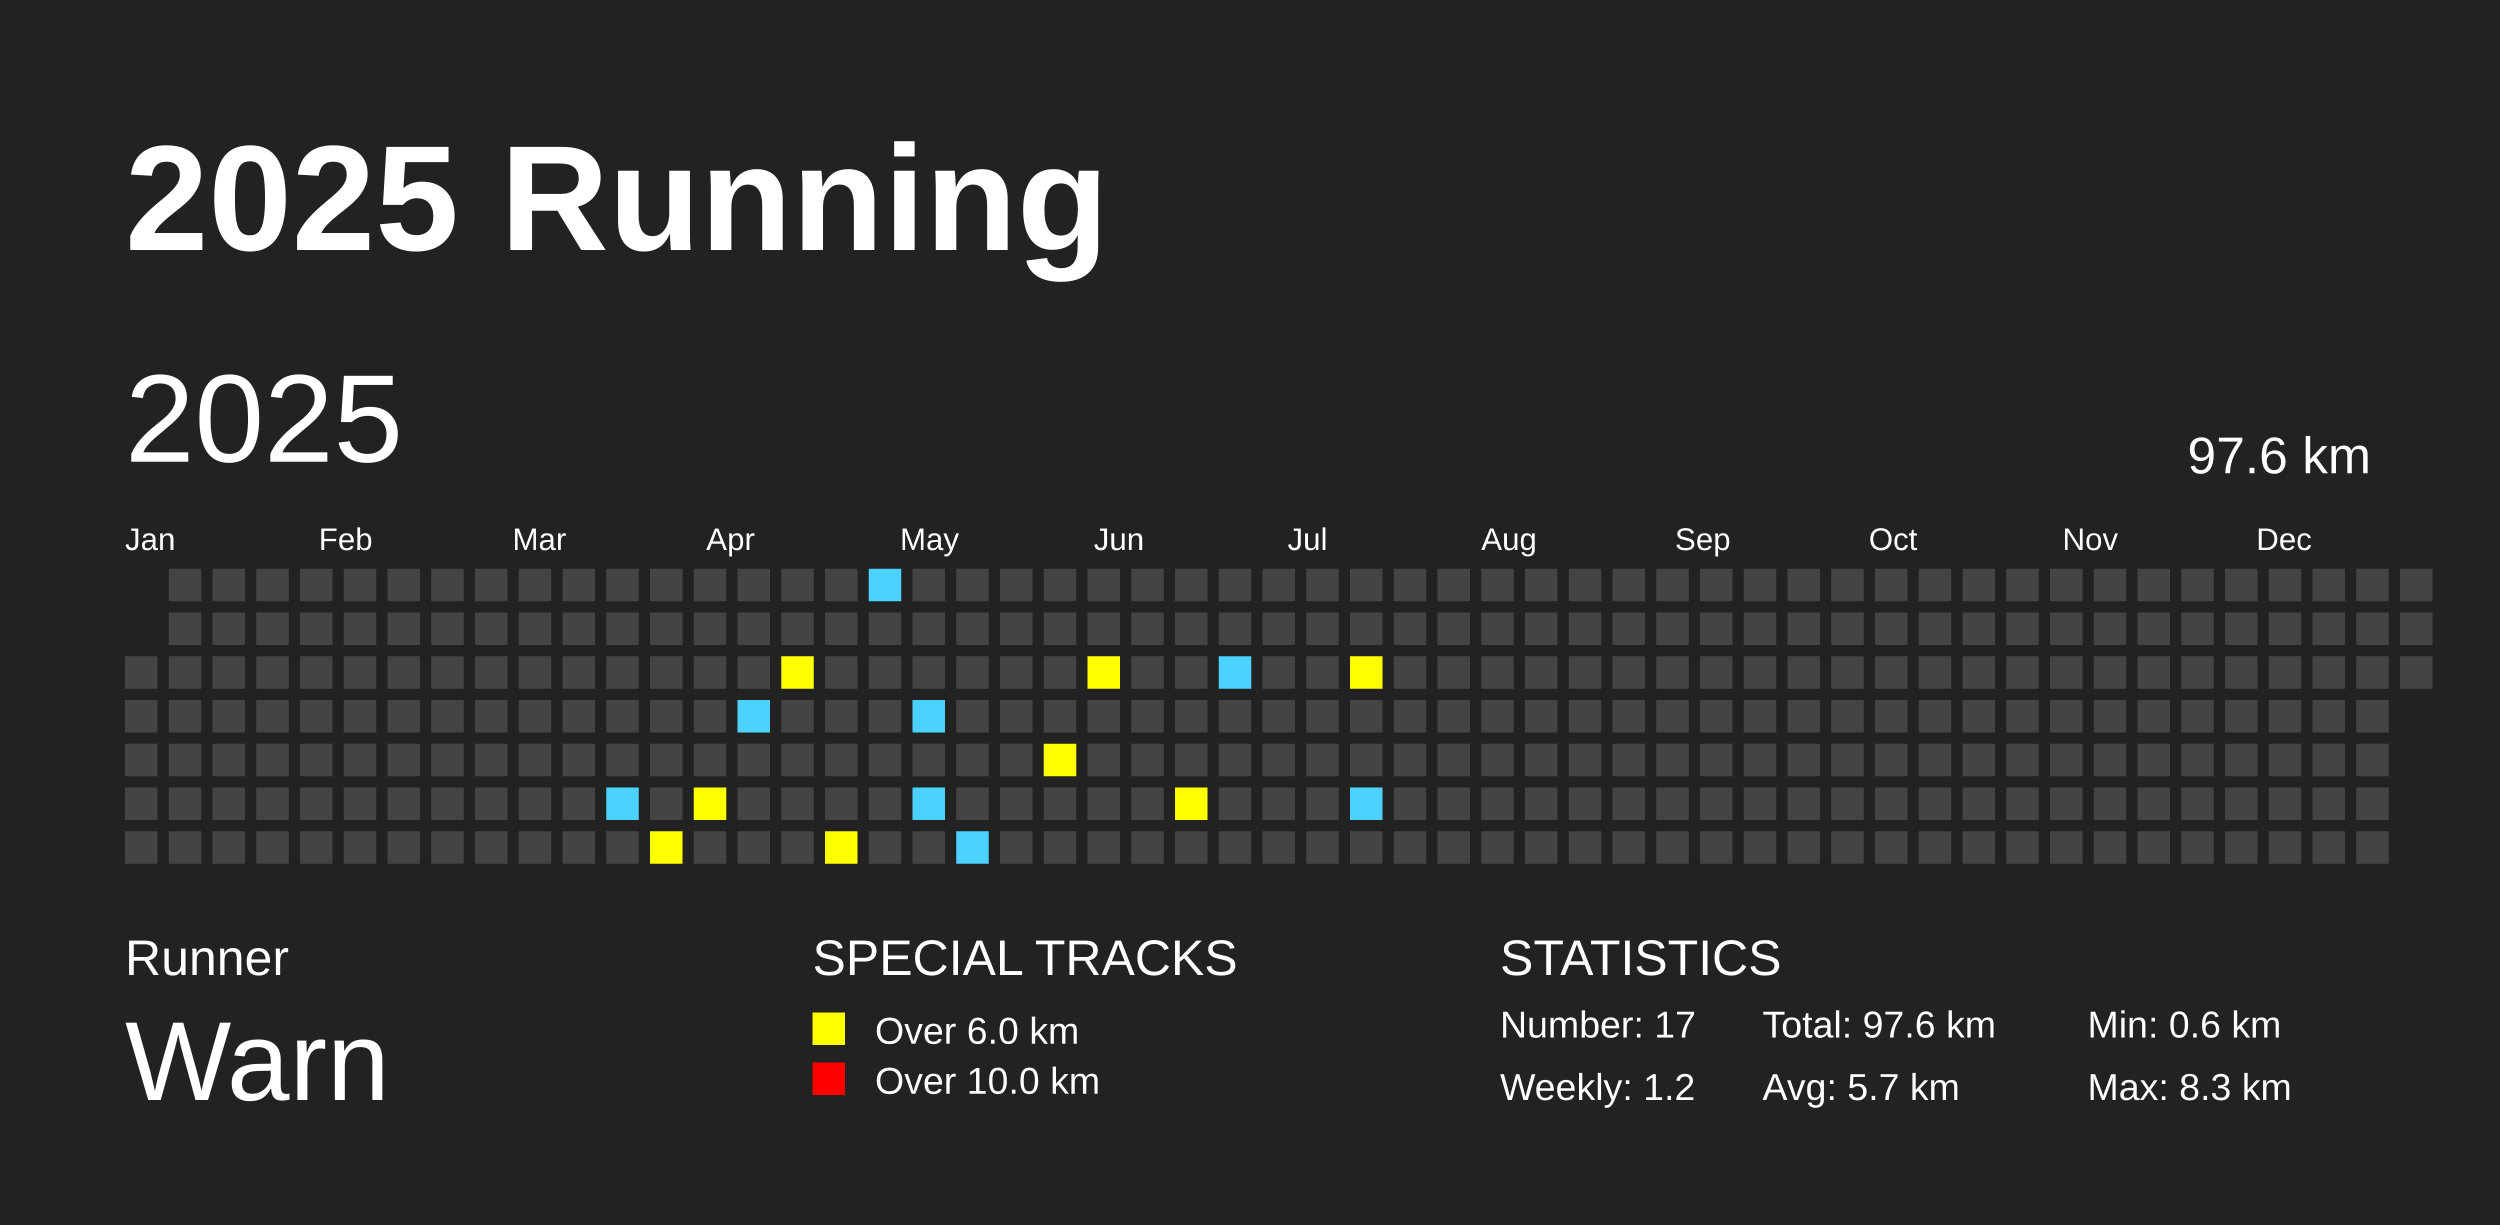
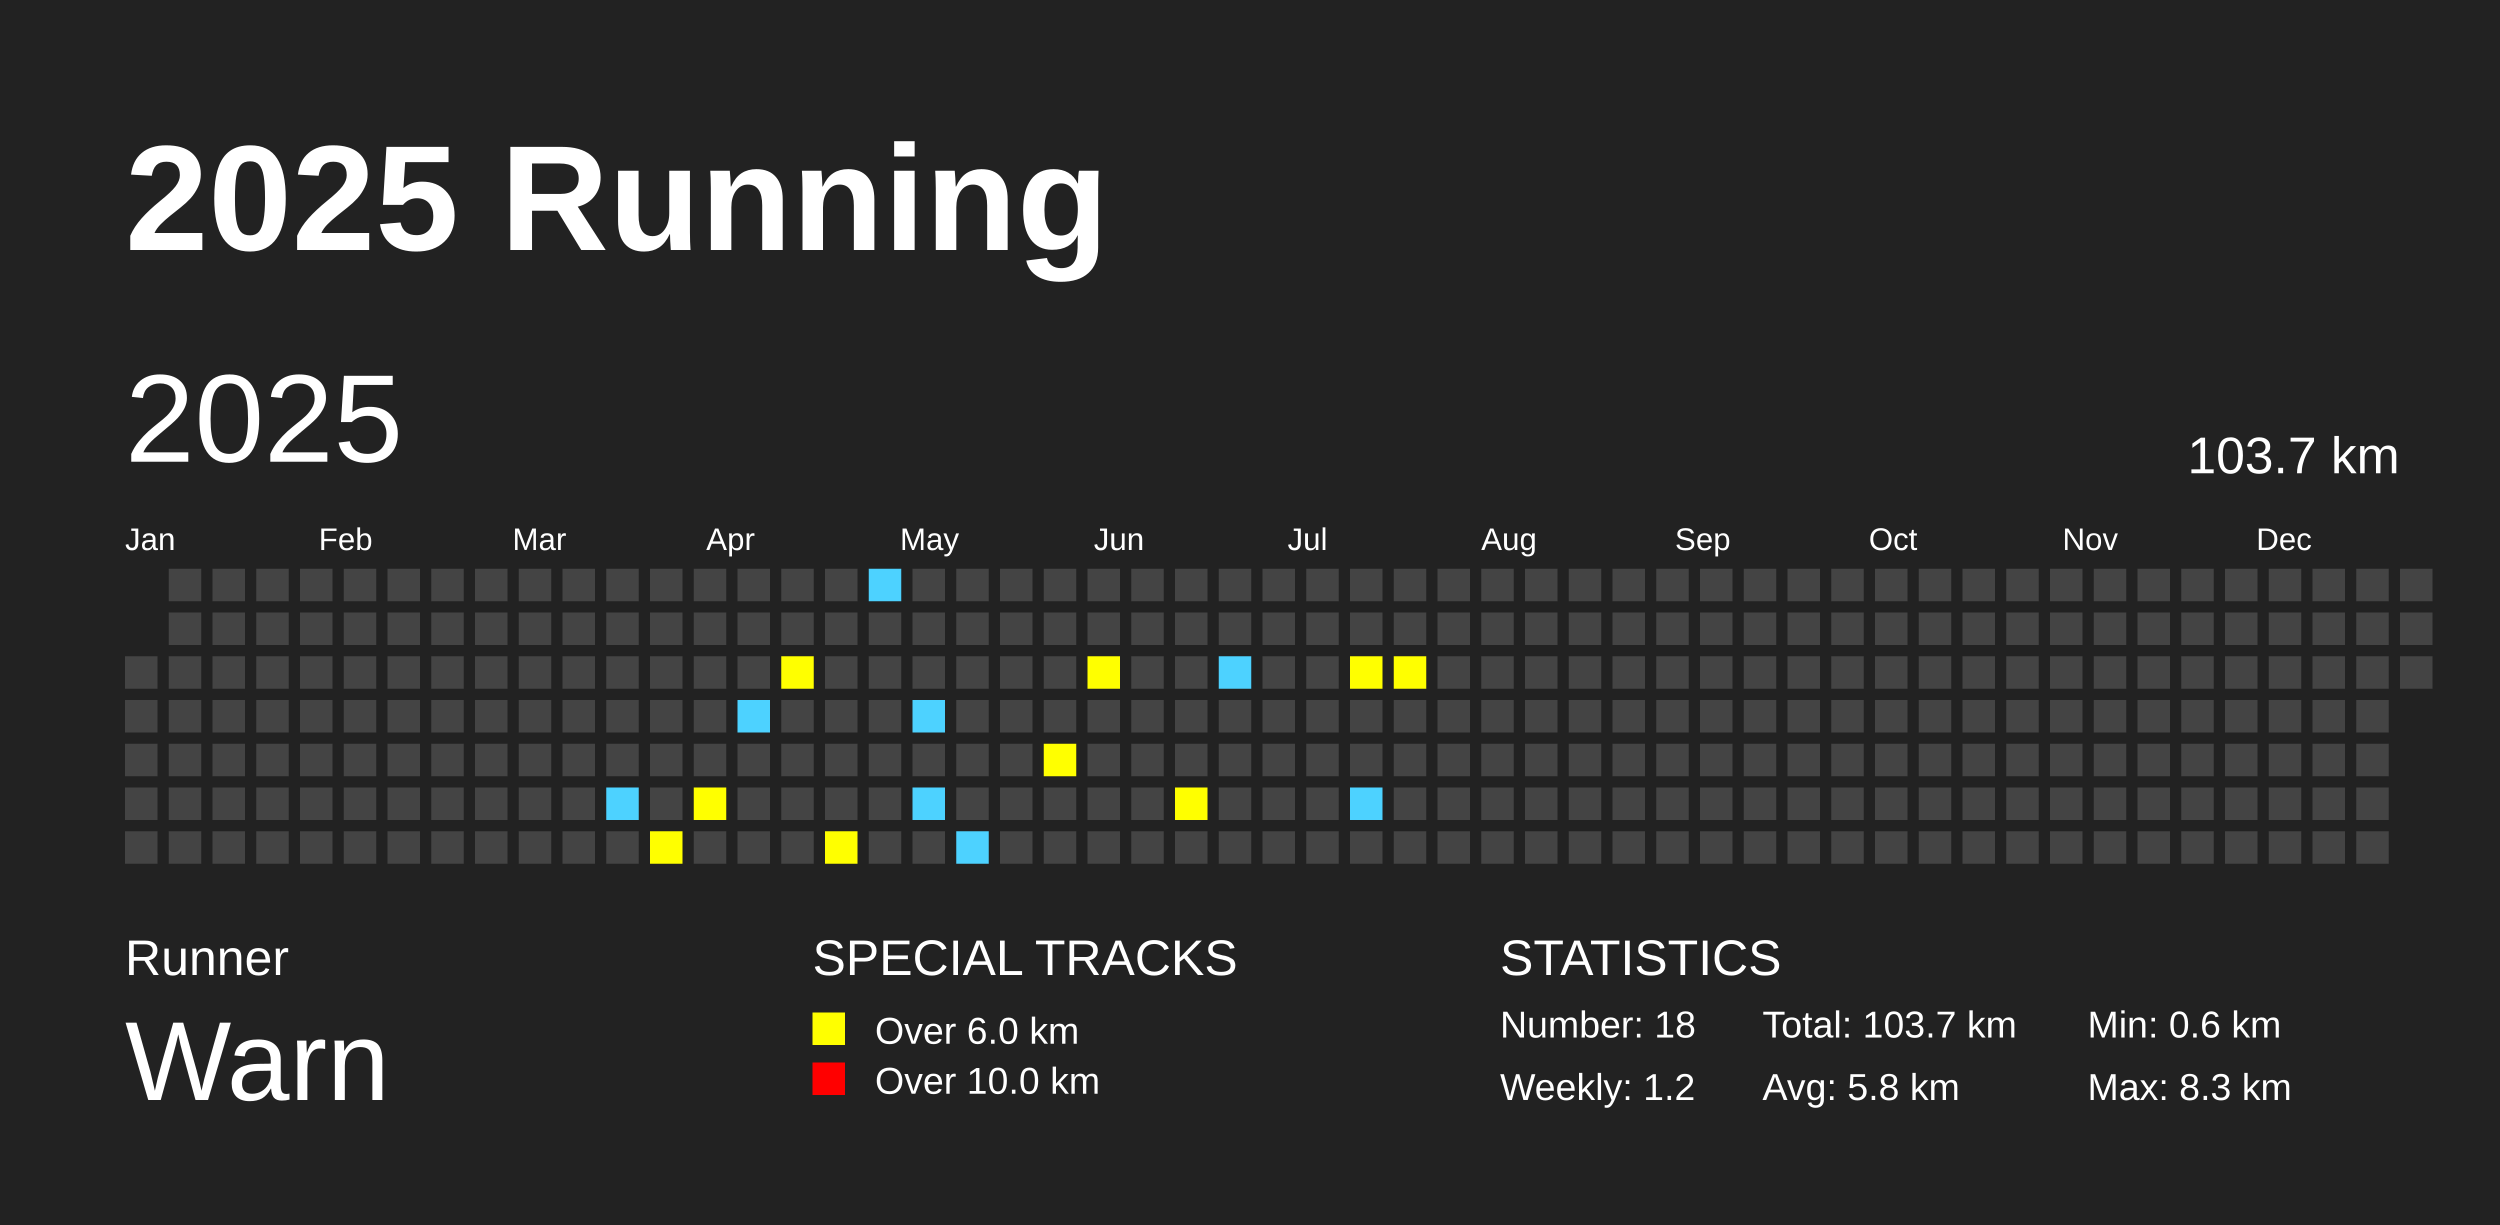
<svg xmlns="http://www.w3.org/2000/svg" baseProfile="full" height="98mm" version="1.1" viewBox="0,0,200,98" width="200mm">
  <defs />
  <rect fill="#222222" height="98" width="200" x="0" y="0" />
  <text fill="#FFFFFF" style="font-size:12px; font-family:Arial; font-weight:bold;" x="10" y="20">2025 Running</text>
  <text fill="#FFFFFF" style="font-size:4px; font-family:Arial" x="10" y="78">Runner</text>
  <text fill="#FFFFFF" style="font-size:9px; font-family:Arial" x="10" y="88">Warn</text>
  <text fill="#FFFFFF" style="font-size:4px; font-family:Arial" x="65" y="78">SPECIAL TRACKS</text>
  <rect fill="yellow" height="2.6" width="2.6" x="65" y="81" />
  <text fill="#FFFFFF" style="font-size:3px; font-family:Arial" x="70" y="83.5">Over 6.0 km</text>
  <rect fill="red" height="2.6" width="2.6" x="65" y="85" />
  <text fill="#FFFFFF" style="font-size:3px; font-family:Arial" x="70" y="87.5">Over 10.0 km</text>
  <text fill="#FFFFFF" style="font-size:4px; font-family:Arial" x="120" y="78">STATISTICS</text>
-   <text fill="#FFFFFF" style="font-size:3px; font-family:Arial" x="120" y="83">Number: 17</text>
+   <text fill="#FFFFFF" style="font-size:3px; font-family:Arial" x="120" y="83">Number: 18</text>
  <text fill="#FFFFFF" style="font-size:3px; font-family:Arial" x="120" y="88">Weekly: 1.2</text>
-   <text fill="#FFFFFF" style="font-size:3px; font-family:Arial" x="141" y="83">Total: 97.6 km</text>
-   <text fill="#FFFFFF" style="font-size:3px; font-family:Arial" x="141" y="88">Avg: 5.7 km</text>
+   <text fill="#FFFFFF" style="font-size:3px; font-family:Arial" x="141" y="83">Total: 103.7 km</text>
+   <text fill="#FFFFFF" style="font-size:3px; font-family:Arial" x="141" y="88">Avg: 5.8 km</text>
  <text fill="#FFFFFF" style="font-size:3px; font-family:Arial" x="167" y="83">Min: 0.6 km</text>
  <text fill="#FFFFFF" style="font-size:3px; font-family:Arial" x="167" y="88">Max: 8.3 km</text>
  <text dominant-baseline="hanging" fill="#FFFFFF" style="font-size:10.0px; font-family:Arial;" x="10" y="30">2025</text>
-   <text dominant-baseline="hanging" fill="#FFFFFF" style="font-size:4.125px; font-family:Arial;" x="175" y="35">97.6 km</text>
+   <text dominant-baseline="hanging" fill="#FFFFFF" style="font-size:4.125px; font-family:Arial;" x="175" y="35">103.7 km</text>
  <text fill="#FFFFFF" style="font-size:2.5px; font-family:Arial" x="10.0" y="44">Jan</text>
  <text fill="#FFFFFF" style="font-size:2.5px; font-family:Arial" x="25.5" y="44">Feb</text>
  <text fill="#FFFFFF" style="font-size:2.5px; font-family:Arial" x="41.0" y="44">Mar</text>
  <text fill="#FFFFFF" style="font-size:2.5px; font-family:Arial" x="56.5" y="44">Apr</text>
  <text fill="#FFFFFF" style="font-size:2.5px; font-family:Arial" x="72.0" y="44">May</text>
  <text fill="#FFFFFF" style="font-size:2.5px; font-family:Arial" x="87.5" y="44">Jun</text>
  <text fill="#FFFFFF" style="font-size:2.5px; font-family:Arial" x="103.0" y="44">Jul</text>
  <text fill="#FFFFFF" style="font-size:2.5px; font-family:Arial" x="118.5" y="44">Aug</text>
  <text fill="#FFFFFF" style="font-size:2.5px; font-family:Arial" x="134.0" y="44">Sep</text>
  <text fill="#FFFFFF" style="font-size:2.5px; font-family:Arial" x="149.5" y="44">Oct</text>
  <text fill="#FFFFFF" style="font-size:2.5px; font-family:Arial" x="165.0" y="44">Nov</text>
  <text fill="#FFFFFF" style="font-size:2.5px; font-family:Arial" x="180.5" y="44">Dec</text>
  <rect fill="#444444" height="2.6" width="2.6" x="10.0" y="52.5" />
  <rect fill="#444444" height="2.6" width="2.6" x="10.0" y="56.0" />
  <rect fill="#444444" height="2.6" width="2.6" x="10.0" y="59.5" />
  <rect fill="#444444" height="2.6" width="2.6" x="10.0" y="63.0" />
  <rect fill="#444444" height="2.6" width="2.6" x="10.0" y="66.5" />
  <rect fill="#444444" height="2.6" width="2.6" x="13.5" y="45.5" />
  <rect fill="#444444" height="2.6" width="2.6" x="13.5" y="49.0" />
  <rect fill="#444444" height="2.6" width="2.6" x="13.5" y="52.5" />
  <rect fill="#444444" height="2.6" width="2.6" x="13.5" y="56.0" />
  <rect fill="#444444" height="2.6" width="2.6" x="13.5" y="59.5" />
  <rect fill="#444444" height="2.6" width="2.6" x="13.5" y="63.0" />
  <rect fill="#444444" height="2.6" width="2.6" x="13.5" y="66.5" />
  <rect fill="#444444" height="2.6" width="2.6" x="17.0" y="45.5" />
  <rect fill="#444444" height="2.6" width="2.6" x="17.0" y="49.0" />
  <rect fill="#444444" height="2.6" width="2.6" x="17.0" y="52.5" />
  <rect fill="#444444" height="2.6" width="2.6" x="17.0" y="56.0" />
  <rect fill="#444444" height="2.6" width="2.6" x="17.0" y="59.5" />
  <rect fill="#444444" height="2.6" width="2.6" x="17.0" y="63.0" />
  <rect fill="#444444" height="2.6" width="2.6" x="17.0" y="66.5" />
  <rect fill="#444444" height="2.6" width="2.6" x="20.5" y="45.5" />
  <rect fill="#444444" height="2.6" width="2.6" x="20.5" y="49.0" />
  <rect fill="#444444" height="2.6" width="2.6" x="20.5" y="52.5" />
  <rect fill="#444444" height="2.6" width="2.6" x="20.5" y="56.0" />
  <rect fill="#444444" height="2.6" width="2.6" x="20.5" y="59.5" />
  <rect fill="#444444" height="2.6" width="2.6" x="20.5" y="63.0" />
  <rect fill="#444444" height="2.6" width="2.6" x="20.5" y="66.5" />
  <rect fill="#444444" height="2.6" width="2.6" x="24.0" y="45.5" />
  <rect fill="#444444" height="2.6" width="2.6" x="24.0" y="49.0" />
  <rect fill="#444444" height="2.6" width="2.6" x="24.0" y="52.5" />
  <rect fill="#444444" height="2.6" width="2.6" x="24.0" y="56.0" />
  <rect fill="#444444" height="2.6" width="2.6" x="24.0" y="59.5" />
  <rect fill="#444444" height="2.6" width="2.6" x="24.0" y="63.0" />
  <rect fill="#444444" height="2.6" width="2.6" x="24.0" y="66.5" />
  <rect fill="#444444" height="2.6" width="2.6" x="27.5" y="45.5" />
  <rect fill="#444444" height="2.6" width="2.6" x="27.5" y="49.0" />
  <rect fill="#444444" height="2.6" width="2.6" x="27.5" y="52.5" />
  <rect fill="#444444" height="2.6" width="2.6" x="27.5" y="56.0" />
  <rect fill="#444444" height="2.6" width="2.6" x="27.5" y="59.5" />
  <rect fill="#444444" height="2.6" width="2.6" x="27.5" y="63.0" />
  <rect fill="#444444" height="2.6" width="2.6" x="27.5" y="66.5" />
  <rect fill="#444444" height="2.6" width="2.6" x="31.0" y="45.5" />
  <rect fill="#444444" height="2.6" width="2.6" x="31.0" y="49.0" />
  <rect fill="#444444" height="2.6" width="2.6" x="31.0" y="52.5" />
  <rect fill="#444444" height="2.6" width="2.6" x="31.0" y="56.0" />
  <rect fill="#444444" height="2.6" width="2.6" x="31.0" y="59.5" />
  <rect fill="#444444" height="2.6" width="2.6" x="31.0" y="63.0" />
  <rect fill="#444444" height="2.6" width="2.6" x="31.0" y="66.5" />
  <rect fill="#444444" height="2.6" width="2.6" x="34.5" y="45.5" />
  <rect fill="#444444" height="2.6" width="2.6" x="34.5" y="49.0" />
  <rect fill="#444444" height="2.6" width="2.6" x="34.5" y="52.5" />
  <rect fill="#444444" height="2.6" width="2.6" x="34.5" y="56.0" />
  <rect fill="#444444" height="2.6" width="2.6" x="34.5" y="59.5" />
  <rect fill="#444444" height="2.6" width="2.6" x="34.5" y="63.0" />
  <rect fill="#444444" height="2.6" width="2.6" x="34.5" y="66.5" />
  <rect fill="#444444" height="2.6" width="2.6" x="38.0" y="45.5" />
  <rect fill="#444444" height="2.6" width="2.6" x="38.0" y="49.0" />
  <rect fill="#444444" height="2.6" width="2.6" x="38.0" y="52.5" />
  <rect fill="#444444" height="2.6" width="2.6" x="38.0" y="56.0" />
  <rect fill="#444444" height="2.6" width="2.6" x="38.0" y="59.5" />
  <rect fill="#444444" height="2.6" width="2.6" x="38.0" y="63.0" />
  <rect fill="#444444" height="2.6" width="2.6" x="38.0" y="66.5" />
  <rect fill="#444444" height="2.6" width="2.6" x="41.5" y="45.5" />
  <rect fill="#444444" height="2.6" width="2.6" x="41.5" y="49.0" />
  <rect fill="#444444" height="2.6" width="2.6" x="41.5" y="52.5" />
  <rect fill="#444444" height="2.6" width="2.6" x="41.5" y="56.0" />
  <rect fill="#444444" height="2.6" width="2.6" x="41.5" y="59.5" />
  <rect fill="#444444" height="2.6" width="2.6" x="41.5" y="63.0" />
  <rect fill="#444444" height="2.6" width="2.6" x="41.5" y="66.5" />
  <rect fill="#444444" height="2.6" width="2.6" x="45.0" y="45.5" />
  <rect fill="#444444" height="2.6" width="2.6" x="45.0" y="49.0" />
  <rect fill="#444444" height="2.6" width="2.6" x="45.0" y="52.5" />
  <rect fill="#444444" height="2.6" width="2.6" x="45.0" y="56.0" />
  <rect fill="#444444" height="2.6" width="2.6" x="45.0" y="59.5" />
  <rect fill="#444444" height="2.6" width="2.6" x="45.0" y="63.0" />
  <rect fill="#444444" height="2.6" width="2.6" x="45.0" y="66.5" />
  <rect fill="#444444" height="2.6" width="2.6" x="48.5" y="45.5" />
  <rect fill="#444444" height="2.6" width="2.6" x="48.5" y="49.0" />
  <rect fill="#444444" height="2.6" width="2.6" x="48.5" y="52.5" />
  <rect fill="#444444" height="2.6" width="2.6" x="48.5" y="56.0" />
  <rect fill="#444444" height="2.6" width="2.6" x="48.5" y="59.5" />
  <rect fill="#4DD2FF" height="2.6" width="2.6" x="48.5" y="63.0" />
  <rect fill="#444444" height="2.6" width="2.6" x="48.5" y="66.5" />
  <rect fill="#444444" height="2.6" width="2.6" x="52.0" y="45.5" />
  <rect fill="#444444" height="2.6" width="2.6" x="52.0" y="49.0" />
  <rect fill="#444444" height="2.6" width="2.6" x="52.0" y="52.5" />
  <rect fill="#444444" height="2.6" width="2.6" x="52.0" y="56.0" />
  <rect fill="#444444" height="2.6" width="2.6" x="52.0" y="59.5" />
  <rect fill="#444444" height="2.6" width="2.6" x="52.0" y="63.0" />
  <rect fill="yellow" height="2.6" width="2.6" x="52.0" y="66.5" />
  <rect fill="#444444" height="2.6" width="2.6" x="55.5" y="45.5" />
  <rect fill="#444444" height="2.6" width="2.6" x="55.5" y="49.0" />
  <rect fill="#444444" height="2.6" width="2.6" x="55.5" y="52.5" />
  <rect fill="#444444" height="2.6" width="2.6" x="55.5" y="56.0" />
  <rect fill="#444444" height="2.6" width="2.6" x="55.5" y="59.5" />
  <rect fill="yellow" height="2.6" width="2.6" x="55.5" y="63.0" />
  <rect fill="#444444" height="2.6" width="2.6" x="55.5" y="66.5" />
  <rect fill="#444444" height="2.6" width="2.6" x="59.0" y="45.5" />
  <rect fill="#444444" height="2.6" width="2.6" x="59.0" y="49.0" />
  <rect fill="#444444" height="2.6" width="2.6" x="59.0" y="52.5" />
  <rect fill="#4DD2FF" height="2.6" width="2.6" x="59.0" y="56.0" />
  <rect fill="#444444" height="2.6" width="2.6" x="59.0" y="59.5" />
  <rect fill="#444444" height="2.6" width="2.6" x="59.0" y="63.0" />
  <rect fill="#444444" height="2.6" width="2.6" x="59.0" y="66.5" />
  <rect fill="#444444" height="2.6" width="2.6" x="62.5" y="45.5" />
  <rect fill="#444444" height="2.6" width="2.6" x="62.5" y="49.0" />
  <rect fill="yellow" height="2.6" width="2.6" x="62.5" y="52.5" />
  <rect fill="#444444" height="2.6" width="2.6" x="62.5" y="56.0" />
  <rect fill="#444444" height="2.6" width="2.6" x="62.5" y="59.5" />
  <rect fill="#444444" height="2.6" width="2.6" x="62.5" y="63.0" />
  <rect fill="#444444" height="2.6" width="2.6" x="62.5" y="66.5" />
  <rect fill="#444444" height="2.6" width="2.6" x="66.0" y="45.5" />
  <rect fill="#444444" height="2.6" width="2.6" x="66.0" y="49.0" />
  <rect fill="#444444" height="2.6" width="2.6" x="66.0" y="52.5" />
  <rect fill="#444444" height="2.6" width="2.6" x="66.0" y="56.0" />
  <rect fill="#444444" height="2.6" width="2.6" x="66.0" y="59.5" />
  <rect fill="#444444" height="2.6" width="2.6" x="66.0" y="63.0" />
  <rect fill="yellow" height="2.6" width="2.6" x="66.0" y="66.5" />
  <rect fill="#4DD2FF" height="2.6" width="2.6" x="69.5" y="45.5" />
  <rect fill="#444444" height="2.6" width="2.6" x="69.5" y="49.0" />
  <rect fill="#444444" height="2.6" width="2.6" x="69.5" y="52.5" />
  <rect fill="#444444" height="2.6" width="2.6" x="69.5" y="56.0" />
  <rect fill="#444444" height="2.6" width="2.6" x="69.5" y="59.5" />
  <rect fill="#444444" height="2.6" width="2.6" x="69.5" y="63.0" />
  <rect fill="#444444" height="2.6" width="2.6" x="69.5" y="66.5" />
  <rect fill="#444444" height="2.6" width="2.6" x="73.0" y="45.5" />
  <rect fill="#444444" height="2.6" width="2.6" x="73.0" y="49.0" />
  <rect fill="#444444" height="2.6" width="2.6" x="73.0" y="52.5" />
  <rect fill="#4DD2FF" height="2.6" width="2.6" x="73.0" y="56.0" />
  <rect fill="#444444" height="2.6" width="2.6" x="73.0" y="59.5" />
  <rect fill="#4DD2FF" height="2.6" width="2.6" x="73.0" y="63.0" />
  <rect fill="#444444" height="2.6" width="2.6" x="73.0" y="66.5" />
  <rect fill="#444444" height="2.6" width="2.6" x="76.5" y="45.5" />
  <rect fill="#444444" height="2.6" width="2.6" x="76.5" y="49.0" />
  <rect fill="#444444" height="2.6" width="2.6" x="76.5" y="52.5" />
  <rect fill="#444444" height="2.6" width="2.6" x="76.5" y="56.0" />
  <rect fill="#444444" height="2.6" width="2.6" x="76.5" y="59.5" />
  <rect fill="#444444" height="2.6" width="2.6" x="76.5" y="63.0" />
  <rect fill="#4DD2FF" height="2.6" width="2.6" x="76.5" y="66.5" />
  <rect fill="#444444" height="2.6" width="2.6" x="80.0" y="45.5" />
  <rect fill="#444444" height="2.6" width="2.6" x="80.0" y="49.0" />
  <rect fill="#444444" height="2.6" width="2.6" x="80.0" y="52.5" />
  <rect fill="#444444" height="2.6" width="2.6" x="80.0" y="56.0" />
  <rect fill="#444444" height="2.6" width="2.6" x="80.0" y="59.5" />
  <rect fill="#444444" height="2.6" width="2.6" x="80.0" y="63.0" />
  <rect fill="#444444" height="2.6" width="2.6" x="80.0" y="66.5" />
  <rect fill="#444444" height="2.6" width="2.6" x="83.5" y="45.5" />
  <rect fill="#444444" height="2.6" width="2.6" x="83.5" y="49.0" />
  <rect fill="#444444" height="2.6" width="2.6" x="83.5" y="52.5" />
  <rect fill="#444444" height="2.6" width="2.6" x="83.5" y="56.0" />
  <rect fill="yellow" height="2.6" width="2.6" x="83.5" y="59.5" />
  <rect fill="#444444" height="2.6" width="2.6" x="83.5" y="63.0" />
  <rect fill="#444444" height="2.6" width="2.6" x="83.5" y="66.5" />
  <rect fill="#444444" height="2.6" width="2.6" x="87.0" y="45.5" />
  <rect fill="#444444" height="2.6" width="2.6" x="87.0" y="49.0" />
  <rect fill="yellow" height="2.6" width="2.6" x="87.0" y="52.5" />
  <rect fill="#444444" height="2.6" width="2.6" x="87.0" y="56.0" />
  <rect fill="#444444" height="2.6" width="2.6" x="87.0" y="59.5" />
  <rect fill="#444444" height="2.6" width="2.6" x="87.0" y="63.0" />
  <rect fill="#444444" height="2.6" width="2.6" x="87.0" y="66.5" />
  <rect fill="#444444" height="2.6" width="2.6" x="90.5" y="45.5" />
  <rect fill="#444444" height="2.6" width="2.6" x="90.5" y="49.0" />
  <rect fill="#444444" height="2.6" width="2.6" x="90.5" y="52.5" />
  <rect fill="#444444" height="2.6" width="2.6" x="90.5" y="56.0" />
  <rect fill="#444444" height="2.6" width="2.6" x="90.5" y="59.5" />
  <rect fill="#444444" height="2.6" width="2.6" x="90.5" y="63.0" />
  <rect fill="#444444" height="2.6" width="2.6" x="90.5" y="66.5" />
  <rect fill="#444444" height="2.6" width="2.6" x="94.0" y="45.5" />
  <rect fill="#444444" height="2.6" width="2.6" x="94.0" y="49.0" />
  <rect fill="#444444" height="2.6" width="2.6" x="94.0" y="52.5" />
  <rect fill="#444444" height="2.6" width="2.6" x="94.0" y="56.0" />
  <rect fill="#444444" height="2.6" width="2.6" x="94.0" y="59.5" />
  <rect fill="yellow" height="2.6" width="2.6" x="94.0" y="63.0" />
  <rect fill="#444444" height="2.6" width="2.6" x="94.0" y="66.5" />
  <rect fill="#444444" height="2.6" width="2.6" x="97.5" y="45.5" />
  <rect fill="#444444" height="2.6" width="2.6" x="97.5" y="49.0" />
  <rect fill="#4DD2FF" height="2.6" width="2.6" x="97.5" y="52.5" />
  <rect fill="#444444" height="2.6" width="2.6" x="97.5" y="56.0" />
  <rect fill="#444444" height="2.6" width="2.6" x="97.5" y="59.5" />
  <rect fill="#444444" height="2.6" width="2.6" x="97.5" y="63.0" />
  <rect fill="#444444" height="2.6" width="2.6" x="97.5" y="66.5" />
  <rect fill="#444444" height="2.6" width="2.6" x="101.0" y="45.5" />
  <rect fill="#444444" height="2.6" width="2.6" x="101.0" y="49.0" />
  <rect fill="#444444" height="2.6" width="2.6" x="101.0" y="52.5" />
  <rect fill="#444444" height="2.6" width="2.6" x="101.0" y="56.0" />
  <rect fill="#444444" height="2.6" width="2.6" x="101.0" y="59.5" />
  <rect fill="#444444" height="2.6" width="2.6" x="101.0" y="63.0" />
  <rect fill="#444444" height="2.6" width="2.6" x="101.0" y="66.5" />
  <rect fill="#444444" height="2.6" width="2.6" x="104.5" y="45.5" />
  <rect fill="#444444" height="2.6" width="2.6" x="104.5" y="49.0" />
  <rect fill="#444444" height="2.6" width="2.6" x="104.5" y="52.5" />
  <rect fill="#444444" height="2.6" width="2.6" x="104.5" y="56.0" />
  <rect fill="#444444" height="2.6" width="2.6" x="104.5" y="59.5" />
  <rect fill="#444444" height="2.6" width="2.6" x="104.5" y="63.0" />
  <rect fill="#444444" height="2.6" width="2.6" x="104.5" y="66.5" />
  <rect fill="#444444" height="2.6" width="2.6" x="108.0" y="45.5" />
  <rect fill="#444444" height="2.6" width="2.6" x="108.0" y="49.0" />
  <rect fill="yellow" height="2.6" width="2.6" x="108.0" y="52.5" />
  <rect fill="#444444" height="2.6" width="2.6" x="108.0" y="56.0" />
  <rect fill="#444444" height="2.6" width="2.6" x="108.0" y="59.5" />
  <rect fill="#4DD2FF" height="2.6" width="2.6" x="108.0" y="63.0" />
  <rect fill="#444444" height="2.6" width="2.6" x="108.0" y="66.5" />
  <rect fill="#444444" height="2.6" width="2.6" x="111.5" y="45.5" />
  <rect fill="#444444" height="2.6" width="2.6" x="111.5" y="49.0" />
-   <rect fill="#444444" height="2.6" width="2.6" x="111.5" y="52.5" />
+   <rect fill="yellow" height="2.6" width="2.6" x="111.5" y="52.5" />
  <rect fill="#444444" height="2.6" width="2.6" x="111.5" y="56.0" />
  <rect fill="#444444" height="2.6" width="2.6" x="111.5" y="59.5" />
  <rect fill="#444444" height="2.6" width="2.6" x="111.5" y="63.0" />
  <rect fill="#444444" height="2.6" width="2.6" x="111.5" y="66.5" />
  <rect fill="#444444" height="2.6" width="2.6" x="115.0" y="45.5" />
  <rect fill="#444444" height="2.6" width="2.6" x="115.0" y="49.0" />
  <rect fill="#444444" height="2.6" width="2.6" x="115.0" y="52.5" />
  <rect fill="#444444" height="2.6" width="2.6" x="115.0" y="56.0" />
  <rect fill="#444444" height="2.6" width="2.6" x="115.0" y="59.5" />
  <rect fill="#444444" height="2.6" width="2.6" x="115.0" y="63.0" />
  <rect fill="#444444" height="2.6" width="2.6" x="115.0" y="66.5" />
  <rect fill="#444444" height="2.6" width="2.6" x="118.5" y="45.5" />
  <rect fill="#444444" height="2.6" width="2.6" x="118.5" y="49.0" />
  <rect fill="#444444" height="2.6" width="2.6" x="118.5" y="52.5" />
  <rect fill="#444444" height="2.6" width="2.6" x="118.5" y="56.0" />
  <rect fill="#444444" height="2.6" width="2.6" x="118.5" y="59.5" />
  <rect fill="#444444" height="2.6" width="2.6" x="118.5" y="63.0" />
  <rect fill="#444444" height="2.6" width="2.6" x="118.5" y="66.5" />
  <rect fill="#444444" height="2.6" width="2.6" x="122.0" y="45.5" />
  <rect fill="#444444" height="2.6" width="2.6" x="122.0" y="49.0" />
  <rect fill="#444444" height="2.6" width="2.6" x="122.0" y="52.5" />
  <rect fill="#444444" height="2.6" width="2.6" x="122.0" y="56.0" />
  <rect fill="#444444" height="2.6" width="2.6" x="122.0" y="59.5" />
  <rect fill="#444444" height="2.6" width="2.6" x="122.0" y="63.0" />
  <rect fill="#444444" height="2.6" width="2.6" x="122.0" y="66.5" />
  <rect fill="#444444" height="2.6" width="2.6" x="125.5" y="45.5" />
  <rect fill="#444444" height="2.6" width="2.6" x="125.5" y="49.0" />
  <rect fill="#444444" height="2.6" width="2.6" x="125.5" y="52.5" />
  <rect fill="#444444" height="2.6" width="2.6" x="125.5" y="56.0" />
  <rect fill="#444444" height="2.6" width="2.6" x="125.5" y="59.5" />
  <rect fill="#444444" height="2.6" width="2.6" x="125.5" y="63.0" />
  <rect fill="#444444" height="2.6" width="2.6" x="125.5" y="66.5" />
  <rect fill="#444444" height="2.6" width="2.6" x="129.0" y="45.5" />
  <rect fill="#444444" height="2.6" width="2.6" x="129.0" y="49.0" />
  <rect fill="#444444" height="2.6" width="2.6" x="129.0" y="52.5" />
  <rect fill="#444444" height="2.6" width="2.6" x="129.0" y="56.0" />
  <rect fill="#444444" height="2.6" width="2.6" x="129.0" y="59.5" />
  <rect fill="#444444" height="2.6" width="2.6" x="129.0" y="63.0" />
  <rect fill="#444444" height="2.6" width="2.6" x="129.0" y="66.5" />
  <rect fill="#444444" height="2.6" width="2.6" x="132.5" y="45.5" />
  <rect fill="#444444" height="2.6" width="2.6" x="132.5" y="49.0" />
  <rect fill="#444444" height="2.6" width="2.6" x="132.5" y="52.5" />
  <rect fill="#444444" height="2.6" width="2.6" x="132.5" y="56.0" />
  <rect fill="#444444" height="2.6" width="2.6" x="132.5" y="59.5" />
  <rect fill="#444444" height="2.6" width="2.6" x="132.5" y="63.0" />
  <rect fill="#444444" height="2.6" width="2.6" x="132.5" y="66.5" />
  <rect fill="#444444" height="2.6" width="2.6" x="136.0" y="45.5" />
  <rect fill="#444444" height="2.6" width="2.6" x="136.0" y="49.0" />
  <rect fill="#444444" height="2.6" width="2.6" x="136.0" y="52.5" />
  <rect fill="#444444" height="2.6" width="2.6" x="136.0" y="56.0" />
  <rect fill="#444444" height="2.6" width="2.6" x="136.0" y="59.5" />
  <rect fill="#444444" height="2.6" width="2.6" x="136.0" y="63.0" />
  <rect fill="#444444" height="2.6" width="2.6" x="136.0" y="66.5" />
  <rect fill="#444444" height="2.6" width="2.6" x="139.5" y="45.5" />
  <rect fill="#444444" height="2.6" width="2.6" x="139.5" y="49.0" />
  <rect fill="#444444" height="2.6" width="2.6" x="139.5" y="52.5" />
  <rect fill="#444444" height="2.6" width="2.6" x="139.5" y="56.0" />
  <rect fill="#444444" height="2.6" width="2.6" x="139.5" y="59.5" />
  <rect fill="#444444" height="2.6" width="2.6" x="139.5" y="63.0" />
  <rect fill="#444444" height="2.6" width="2.6" x="139.5" y="66.5" />
  <rect fill="#444444" height="2.6" width="2.6" x="143.0" y="45.5" />
  <rect fill="#444444" height="2.6" width="2.6" x="143.0" y="49.0" />
  <rect fill="#444444" height="2.6" width="2.6" x="143.0" y="52.5" />
  <rect fill="#444444" height="2.6" width="2.6" x="143.0" y="56.0" />
  <rect fill="#444444" height="2.6" width="2.6" x="143.0" y="59.5" />
  <rect fill="#444444" height="2.6" width="2.6" x="143.0" y="63.0" />
  <rect fill="#444444" height="2.6" width="2.6" x="143.0" y="66.5" />
  <rect fill="#444444" height="2.6" width="2.6" x="146.5" y="45.5" />
  <rect fill="#444444" height="2.6" width="2.6" x="146.5" y="49.0" />
  <rect fill="#444444" height="2.6" width="2.6" x="146.5" y="52.5" />
  <rect fill="#444444" height="2.6" width="2.6" x="146.5" y="56.0" />
  <rect fill="#444444" height="2.6" width="2.6" x="146.5" y="59.5" />
  <rect fill="#444444" height="2.6" width="2.6" x="146.5" y="63.0" />
  <rect fill="#444444" height="2.6" width="2.6" x="146.5" y="66.5" />
  <rect fill="#444444" height="2.6" width="2.6" x="150.0" y="45.5" />
  <rect fill="#444444" height="2.6" width="2.6" x="150.0" y="49.0" />
  <rect fill="#444444" height="2.6" width="2.6" x="150.0" y="52.5" />
  <rect fill="#444444" height="2.6" width="2.6" x="150.0" y="56.0" />
  <rect fill="#444444" height="2.6" width="2.6" x="150.0" y="59.5" />
  <rect fill="#444444" height="2.6" width="2.6" x="150.0" y="63.0" />
  <rect fill="#444444" height="2.6" width="2.6" x="150.0" y="66.5" />
  <rect fill="#444444" height="2.6" width="2.6" x="153.5" y="45.5" />
  <rect fill="#444444" height="2.6" width="2.6" x="153.5" y="49.0" />
  <rect fill="#444444" height="2.6" width="2.6" x="153.5" y="52.5" />
  <rect fill="#444444" height="2.6" width="2.6" x="153.5" y="56.0" />
  <rect fill="#444444" height="2.6" width="2.6" x="153.5" y="59.5" />
  <rect fill="#444444" height="2.6" width="2.6" x="153.5" y="63.0" />
  <rect fill="#444444" height="2.6" width="2.6" x="153.5" y="66.5" />
  <rect fill="#444444" height="2.6" width="2.6" x="157.0" y="45.5" />
  <rect fill="#444444" height="2.6" width="2.6" x="157.0" y="49.0" />
  <rect fill="#444444" height="2.6" width="2.6" x="157.0" y="52.5" />
  <rect fill="#444444" height="2.6" width="2.6" x="157.0" y="56.0" />
  <rect fill="#444444" height="2.6" width="2.6" x="157.0" y="59.5" />
  <rect fill="#444444" height="2.6" width="2.6" x="157.0" y="63.0" />
  <rect fill="#444444" height="2.6" width="2.6" x="157.0" y="66.5" />
  <rect fill="#444444" height="2.6" width="2.6" x="160.5" y="45.5" />
  <rect fill="#444444" height="2.6" width="2.6" x="160.5" y="49.0" />
  <rect fill="#444444" height="2.6" width="2.6" x="160.5" y="52.5" />
  <rect fill="#444444" height="2.6" width="2.6" x="160.5" y="56.0" />
  <rect fill="#444444" height="2.6" width="2.6" x="160.5" y="59.5" />
  <rect fill="#444444" height="2.6" width="2.6" x="160.5" y="63.0" />
  <rect fill="#444444" height="2.6" width="2.6" x="160.5" y="66.5" />
  <rect fill="#444444" height="2.6" width="2.6" x="164.0" y="45.5" />
  <rect fill="#444444" height="2.6" width="2.6" x="164.0" y="49.0" />
  <rect fill="#444444" height="2.6" width="2.6" x="164.0" y="52.5" />
  <rect fill="#444444" height="2.6" width="2.6" x="164.0" y="56.0" />
  <rect fill="#444444" height="2.6" width="2.6" x="164.0" y="59.5" />
  <rect fill="#444444" height="2.6" width="2.6" x="164.0" y="63.0" />
  <rect fill="#444444" height="2.6" width="2.6" x="164.0" y="66.5" />
  <rect fill="#444444" height="2.6" width="2.6" x="167.5" y="45.5" />
  <rect fill="#444444" height="2.6" width="2.6" x="167.5" y="49.0" />
  <rect fill="#444444" height="2.6" width="2.6" x="167.5" y="52.5" />
  <rect fill="#444444" height="2.6" width="2.6" x="167.5" y="56.0" />
  <rect fill="#444444" height="2.6" width="2.6" x="167.5" y="59.5" />
  <rect fill="#444444" height="2.6" width="2.6" x="167.5" y="63.0" />
  <rect fill="#444444" height="2.6" width="2.6" x="167.5" y="66.5" />
  <rect fill="#444444" height="2.6" width="2.6" x="171.0" y="45.5" />
  <rect fill="#444444" height="2.6" width="2.6" x="171.0" y="49.0" />
  <rect fill="#444444" height="2.6" width="2.6" x="171.0" y="52.5" />
  <rect fill="#444444" height="2.6" width="2.6" x="171.0" y="56.0" />
  <rect fill="#444444" height="2.6" width="2.6" x="171.0" y="59.5" />
  <rect fill="#444444" height="2.6" width="2.6" x="171.0" y="63.0" />
  <rect fill="#444444" height="2.6" width="2.6" x="171.0" y="66.5" />
  <rect fill="#444444" height="2.6" width="2.6" x="174.5" y="45.5" />
  <rect fill="#444444" height="2.6" width="2.6" x="174.5" y="49.0" />
  <rect fill="#444444" height="2.6" width="2.6" x="174.5" y="52.5" />
  <rect fill="#444444" height="2.6" width="2.6" x="174.5" y="56.0" />
  <rect fill="#444444" height="2.6" width="2.6" x="174.5" y="59.5" />
  <rect fill="#444444" height="2.6" width="2.6" x="174.5" y="63.0" />
  <rect fill="#444444" height="2.6" width="2.6" x="174.5" y="66.5" />
  <rect fill="#444444" height="2.6" width="2.6" x="178.0" y="45.5" />
  <rect fill="#444444" height="2.6" width="2.6" x="178.0" y="49.0" />
  <rect fill="#444444" height="2.6" width="2.6" x="178.0" y="52.5" />
  <rect fill="#444444" height="2.6" width="2.6" x="178.0" y="56.0" />
  <rect fill="#444444" height="2.6" width="2.6" x="178.0" y="59.5" />
  <rect fill="#444444" height="2.6" width="2.6" x="178.0" y="63.0" />
  <rect fill="#444444" height="2.6" width="2.6" x="178.0" y="66.5" />
  <rect fill="#444444" height="2.6" width="2.6" x="181.5" y="45.5" />
  <rect fill="#444444" height="2.6" width="2.6" x="181.5" y="49.0" />
  <rect fill="#444444" height="2.6" width="2.6" x="181.5" y="52.5" />
  <rect fill="#444444" height="2.6" width="2.6" x="181.5" y="56.0" />
  <rect fill="#444444" height="2.6" width="2.6" x="181.5" y="59.5" />
  <rect fill="#444444" height="2.6" width="2.6" x="181.5" y="63.0" />
  <rect fill="#444444" height="2.6" width="2.6" x="181.5" y="66.5" />
  <rect fill="#444444" height="2.6" width="2.6" x="185.0" y="45.5" />
  <rect fill="#444444" height="2.6" width="2.6" x="185.0" y="49.0" />
  <rect fill="#444444" height="2.6" width="2.6" x="185.0" y="52.5" />
  <rect fill="#444444" height="2.6" width="2.6" x="185.0" y="56.0" />
  <rect fill="#444444" height="2.6" width="2.6" x="185.0" y="59.5" />
  <rect fill="#444444" height="2.6" width="2.6" x="185.0" y="63.0" />
  <rect fill="#444444" height="2.6" width="2.6" x="185.0" y="66.5" />
  <rect fill="#444444" height="2.6" width="2.6" x="188.5" y="45.5" />
  <rect fill="#444444" height="2.6" width="2.6" x="188.5" y="49.0" />
  <rect fill="#444444" height="2.6" width="2.6" x="188.5" y="52.5" />
  <rect fill="#444444" height="2.6" width="2.6" x="188.5" y="56.0" />
  <rect fill="#444444" height="2.6" width="2.6" x="188.5" y="59.5" />
  <rect fill="#444444" height="2.6" width="2.6" x="188.5" y="63.0" />
  <rect fill="#444444" height="2.6" width="2.6" x="188.5" y="66.5" />
  <rect fill="#444444" height="2.6" width="2.6" x="192.0" y="45.5" />
  <rect fill="#444444" height="2.6" width="2.6" x="192.0" y="49.0" />
  <rect fill="#444444" height="2.6" width="2.6" x="192.0" y="52.5" />
</svg>
